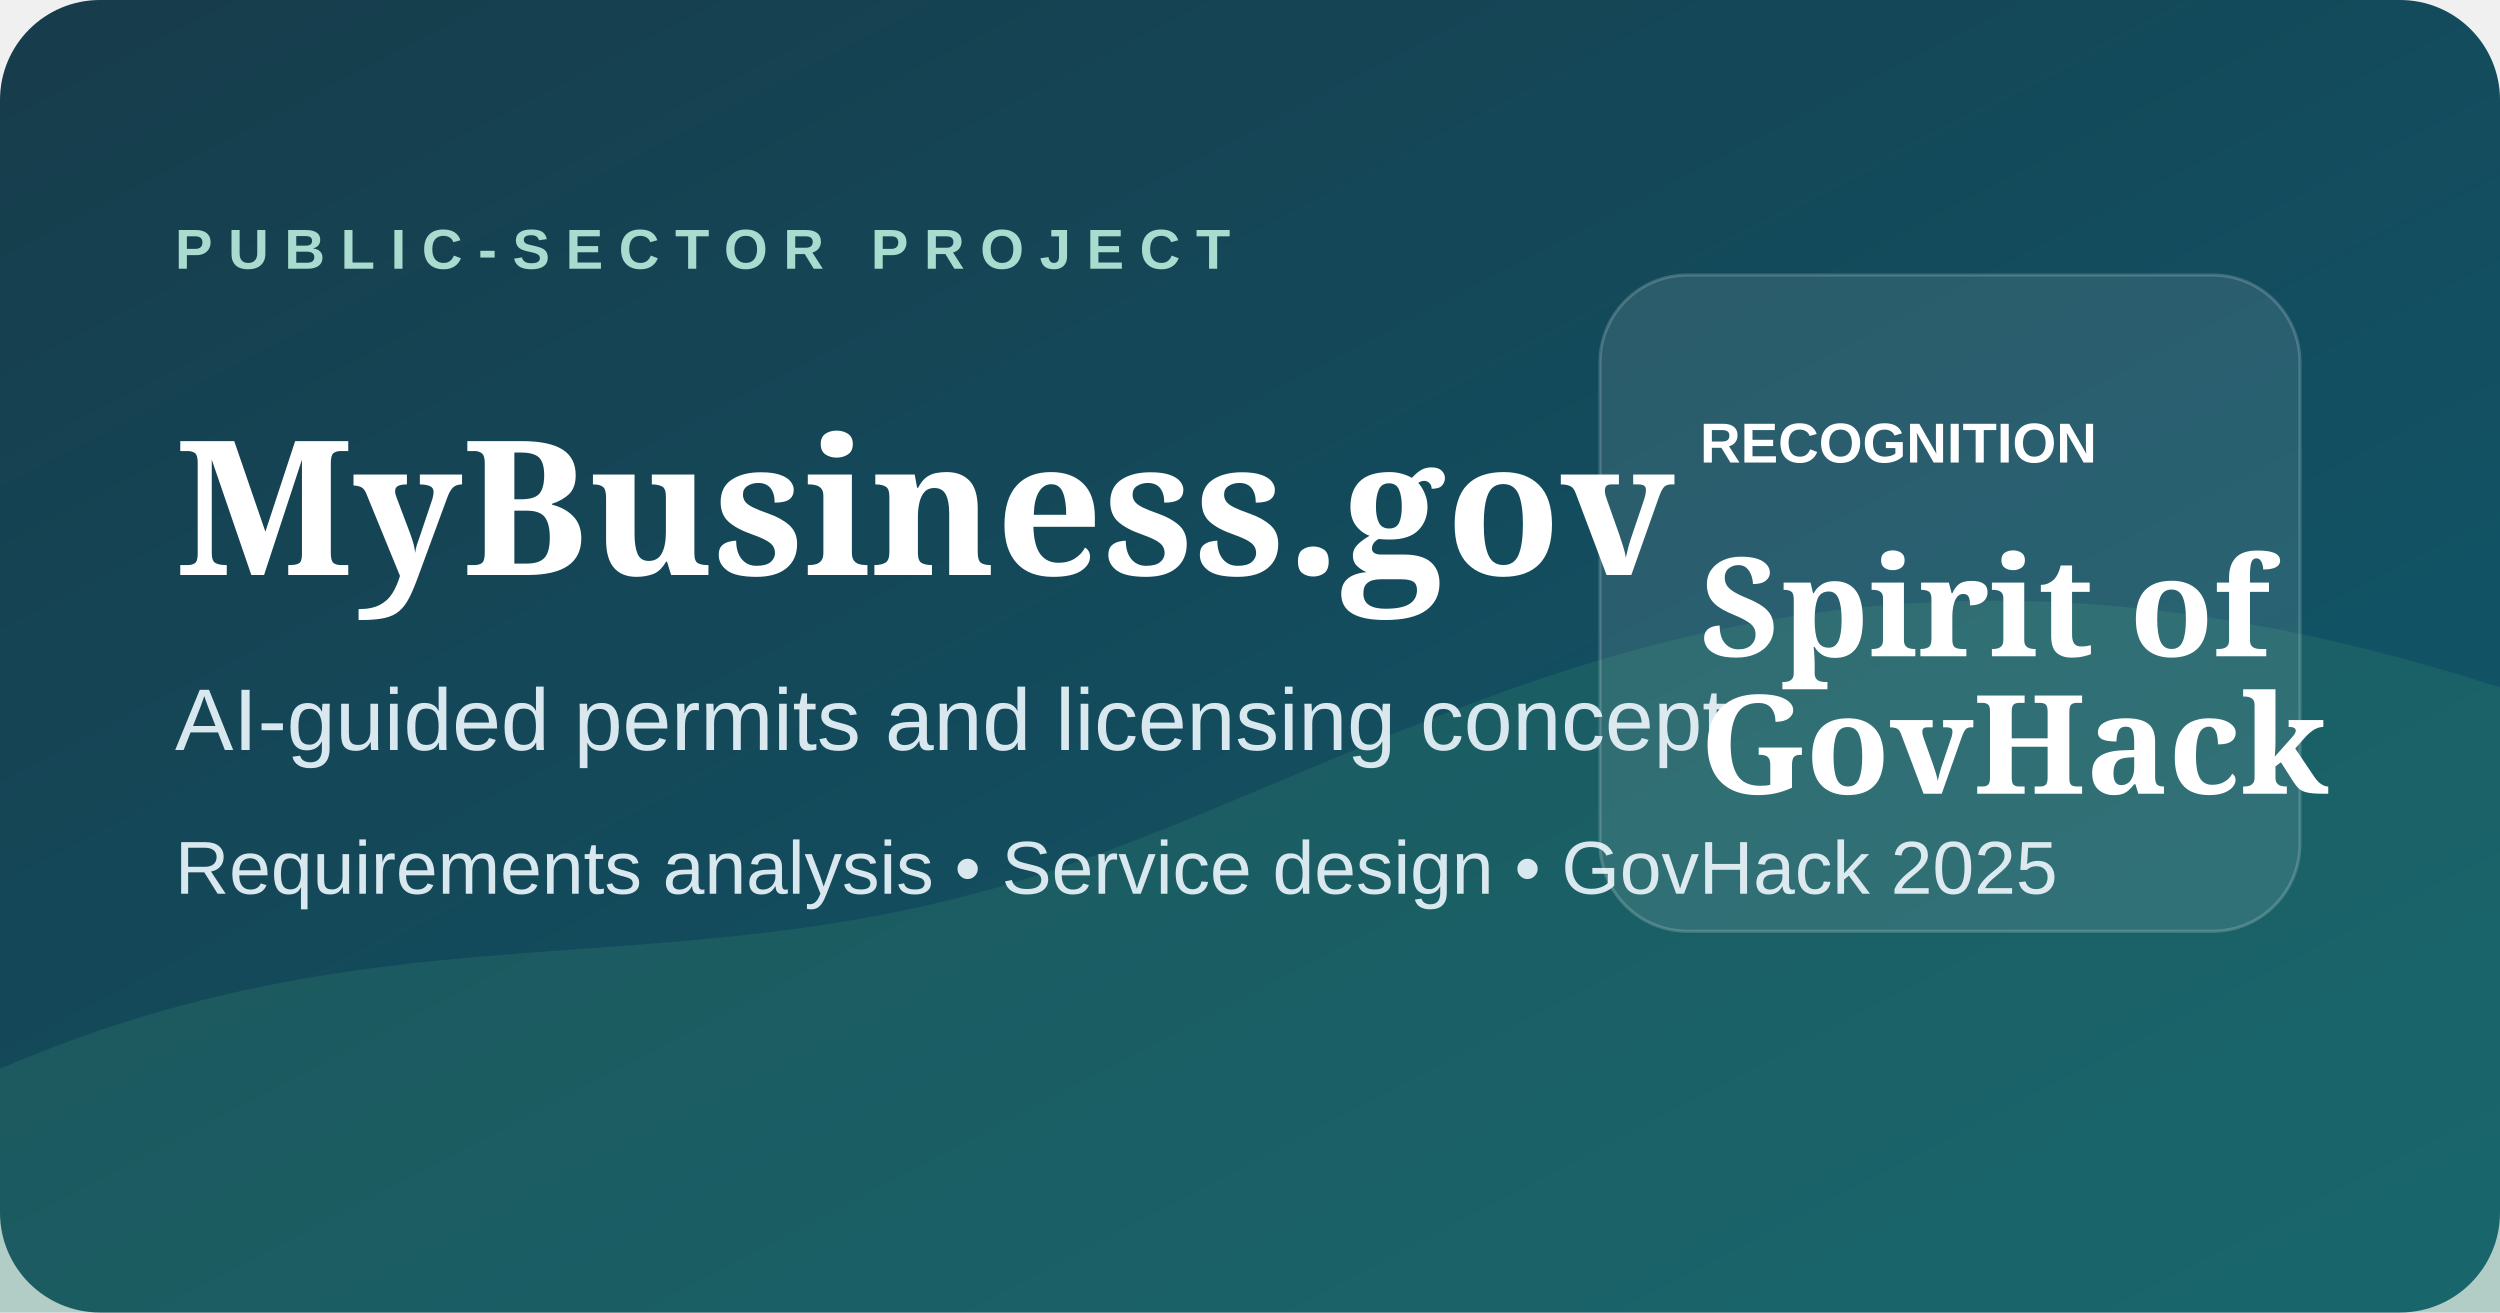
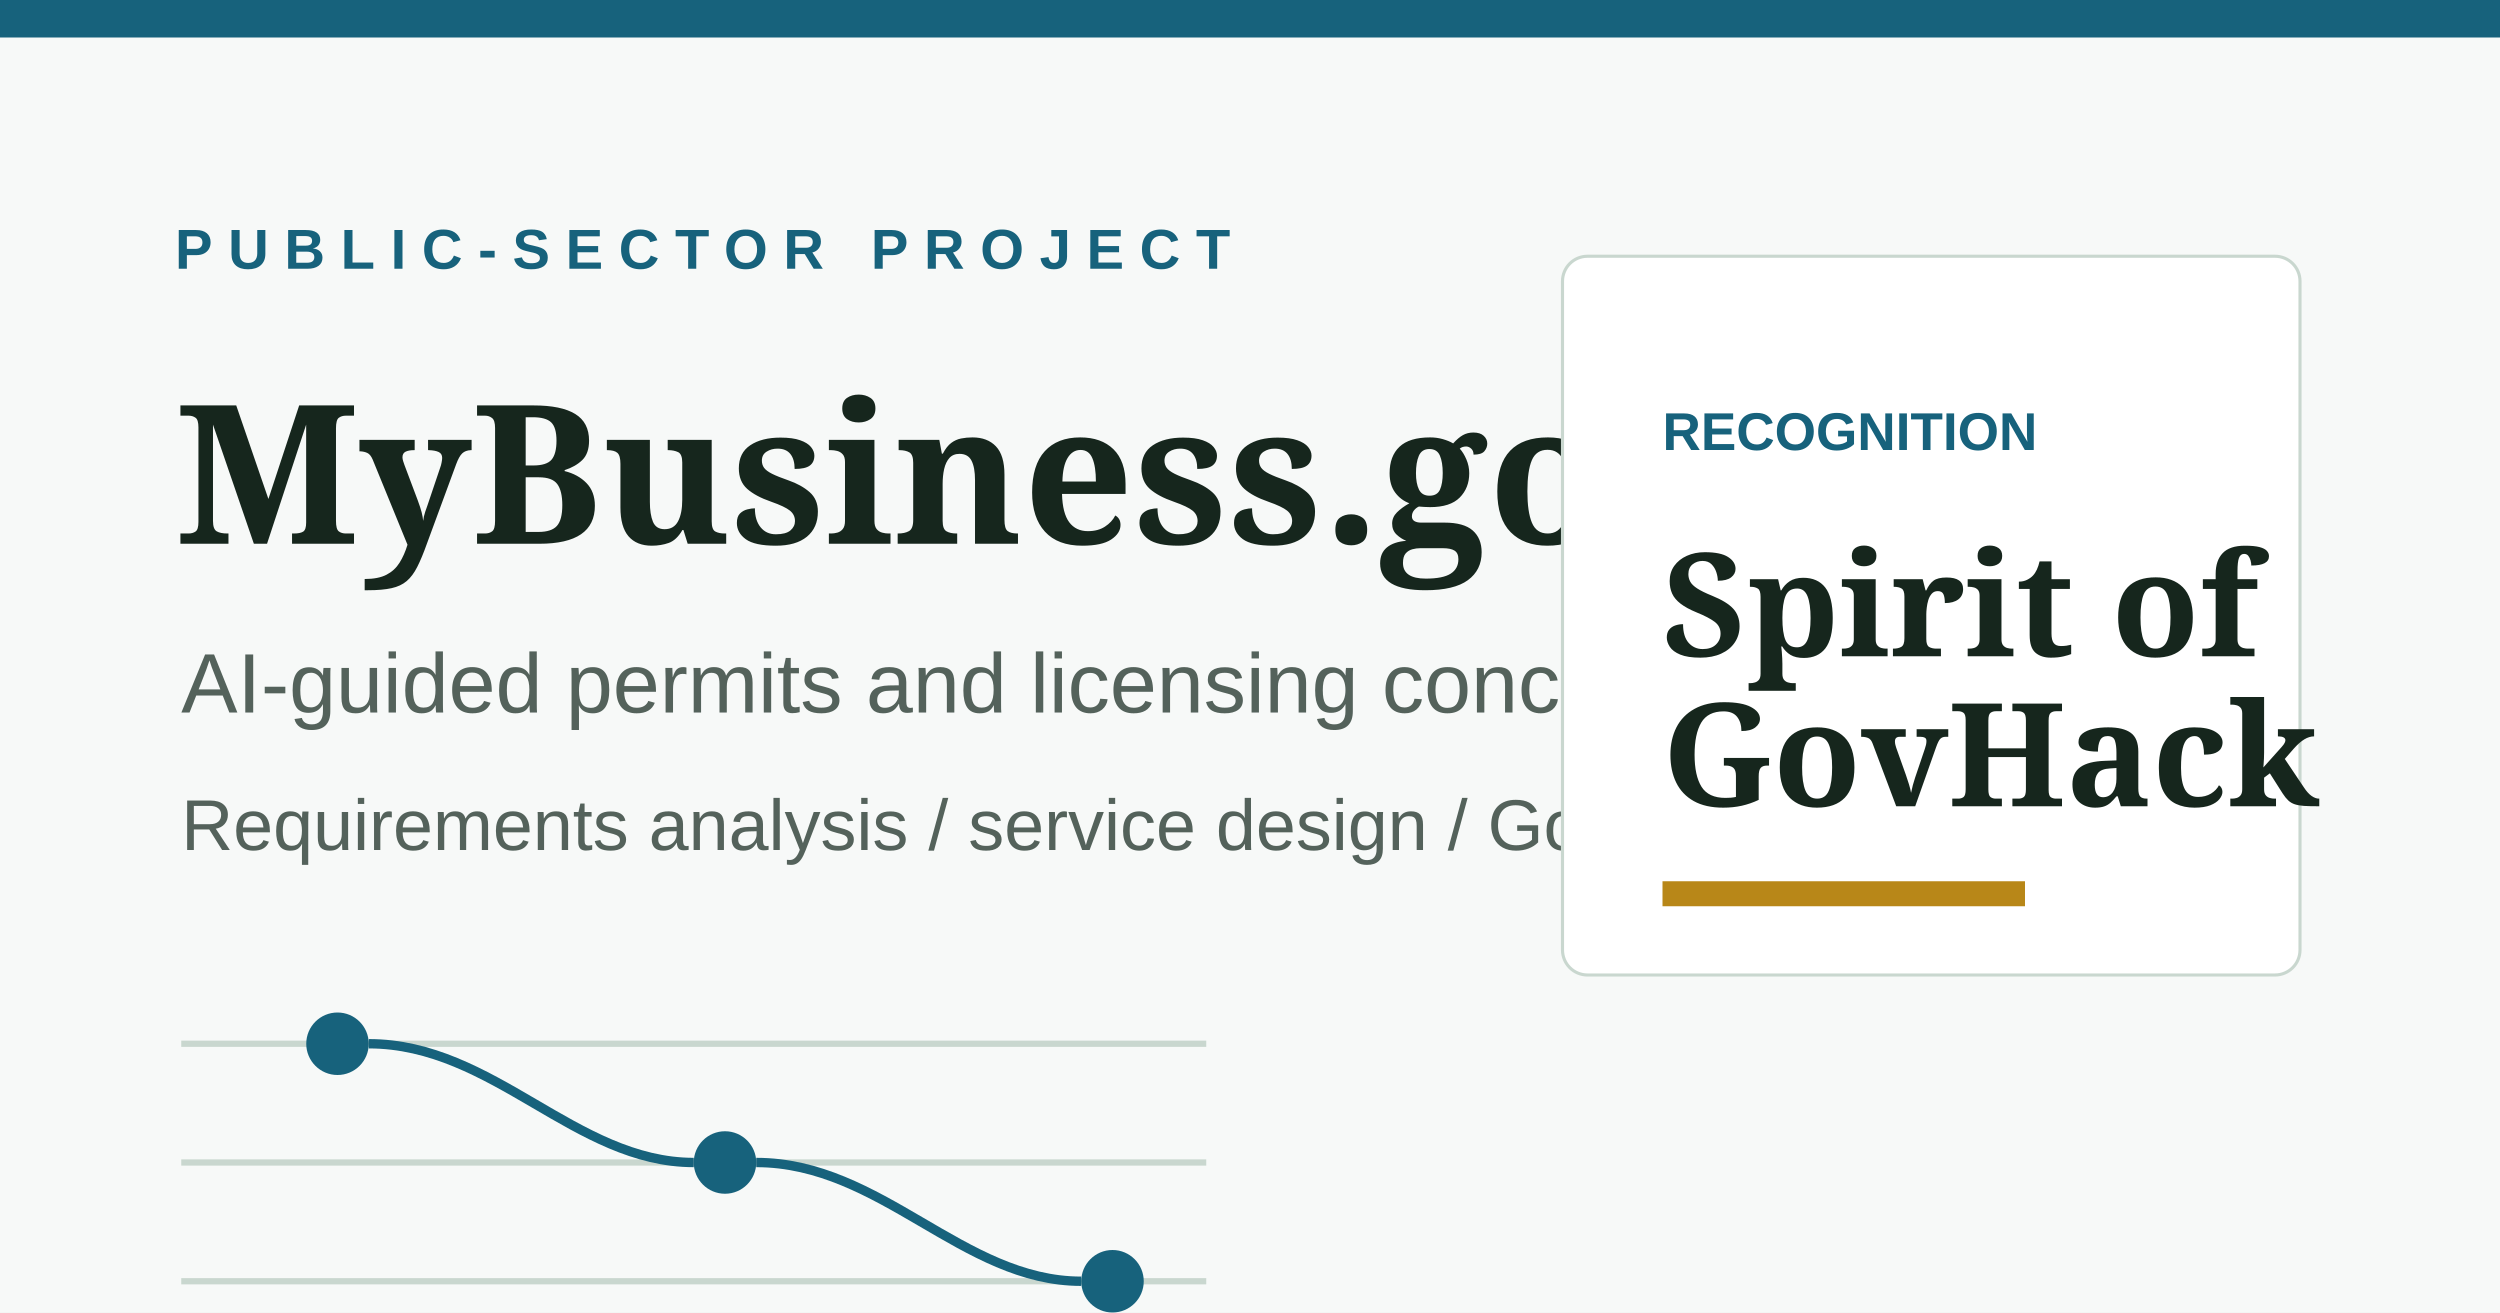
<svg xmlns="http://www.w3.org/2000/svg" viewBox="0 0 800 420" role="img" aria-label="MyBusiness.gov cover art">
-   <defs>
-     <linearGradient id="bg" x1="0%" x2="100%" y1="0%" y2="100%">
-       <stop offset="0%" stop-color="#173C4B" />
-       <stop offset="100%" stop-color="#0F5B6E" />
-     </linearGradient>
-   </defs>
-   <rect width="800" height="420" fill="url(#bg)" rx="32" />
-   <path d="M0 342 C130 286 220 320 344 276 C464 234 578 148 800 220 V420 H0 Z" fill="#2E7D6B" fill-opacity="0.32" />
-   <text x="56" y="86" fill="#A9DCCF" font-family="'Public Sans', Arial, sans-serif" font-size="18" font-weight="700" letter-spacing="5">PUBLIC-SECTOR PROJECT</text>
-   <text x="56" y="184" fill="#FFFFFF" font-family="'Source Serif 4', Georgia, serif" font-size="60" font-weight="700">MyBusiness.gov</text>
-   <text x="56" y="240" fill="#D8E8EE" font-family="'Public Sans', Arial, sans-serif" font-size="28">
+   <rect width="800" height="420" fill="#F7F9F8" />
+   <rect x="0" y="0" width="800" height="12" fill="#17627C" />
+   <text x="56" y="86" fill="#17627C" font-family="'Public Sans', Arial, sans-serif" font-size="18" font-weight="700" letter-spacing="5">
+     PUBLIC-SECTOR PROJECT
+   </text>
+   <text x="56" y="174" fill="#16261D" font-family="'Source Serif 4', Georgia, serif" font-size="62" font-weight="700">
+     MyBusiness.gov
+   </text>
+   <text x="58" y="228" fill="#54625B" font-family="'Public Sans', Arial, sans-serif" font-size="27">
    AI-guided permits and licensing concept
  </text>
-   <text x="56" y="286" fill="#D8E8EE" font-family="'Public Sans', Arial, sans-serif" font-size="24">
-     Requirements analysis • Service design • GovHack 2025
+   <text x="58" y="272" fill="#54625B" font-family="'Public Sans', Arial, sans-serif" font-size="23">
+     Requirements analysis / service design / GovHack 2025
  </text>
-   <rect x="512" y="88" width="224" height="210" rx="28" fill="#FFFFFF" fill-opacity="0.1" stroke="#FFFFFF" stroke-opacity="0.18" />
-   <text x="544" y="148" fill="#FFFFFF" font-family="'Public Sans', Arial, sans-serif" font-size="18" font-weight="700">RECOGNITION</text>
-   <text x="544" y="210" fill="#FFFFFF" font-family="'Source Serif 4', Georgia, serif" font-size="44" font-weight="700">Spirit of</text>
-   <text x="544" y="254" fill="#FFFFFF" font-family="'Source Serif 4', Georgia, serif" font-size="44" font-weight="700">GovHack</text>
+   <g fill="none" stroke="#C9D7CF" stroke-width="2">
+     <path d="M58 334 H386" />
+     <path d="M58 372 H386" />
+     <path d="M58 410 H386" />
+   </g>
+   <g fill="#17627C">
+     <circle cx="108" cy="334" r="10" />
+     <circle cx="232" cy="372" r="10" />
+     <circle cx="356" cy="410" r="10" />
+   </g>
+   <g fill="none" stroke="#17627C" stroke-width="3">
+     <path d="M118 334 C158 334 184 372 222 372" />
+     <path d="M242 372 C282 372 308 410 346 410" />
+   </g>
+   <rect x="500" y="82" width="236" height="230" rx="8" fill="#FFFFFF" stroke="#C9D7CF" />
+   <text x="532" y="144" fill="#17627C" font-family="'Public Sans', Arial, sans-serif" font-size="17" font-weight="700">
+     RECOGNITION
+   </text>
+   <text x="532" y="210" fill="#16261D" font-family="'Source Serif 4', Georgia, serif" font-size="46" font-weight="700">
+     Spirit of
+   </text>
+   <text x="532" y="258" fill="#16261D" font-family="'Source Serif 4', Georgia, serif" font-size="46" font-weight="700">
+     GovHack
+   </text>
+   <rect x="532" y="282" width="116" height="8" fill="#B88718" />
</svg>
